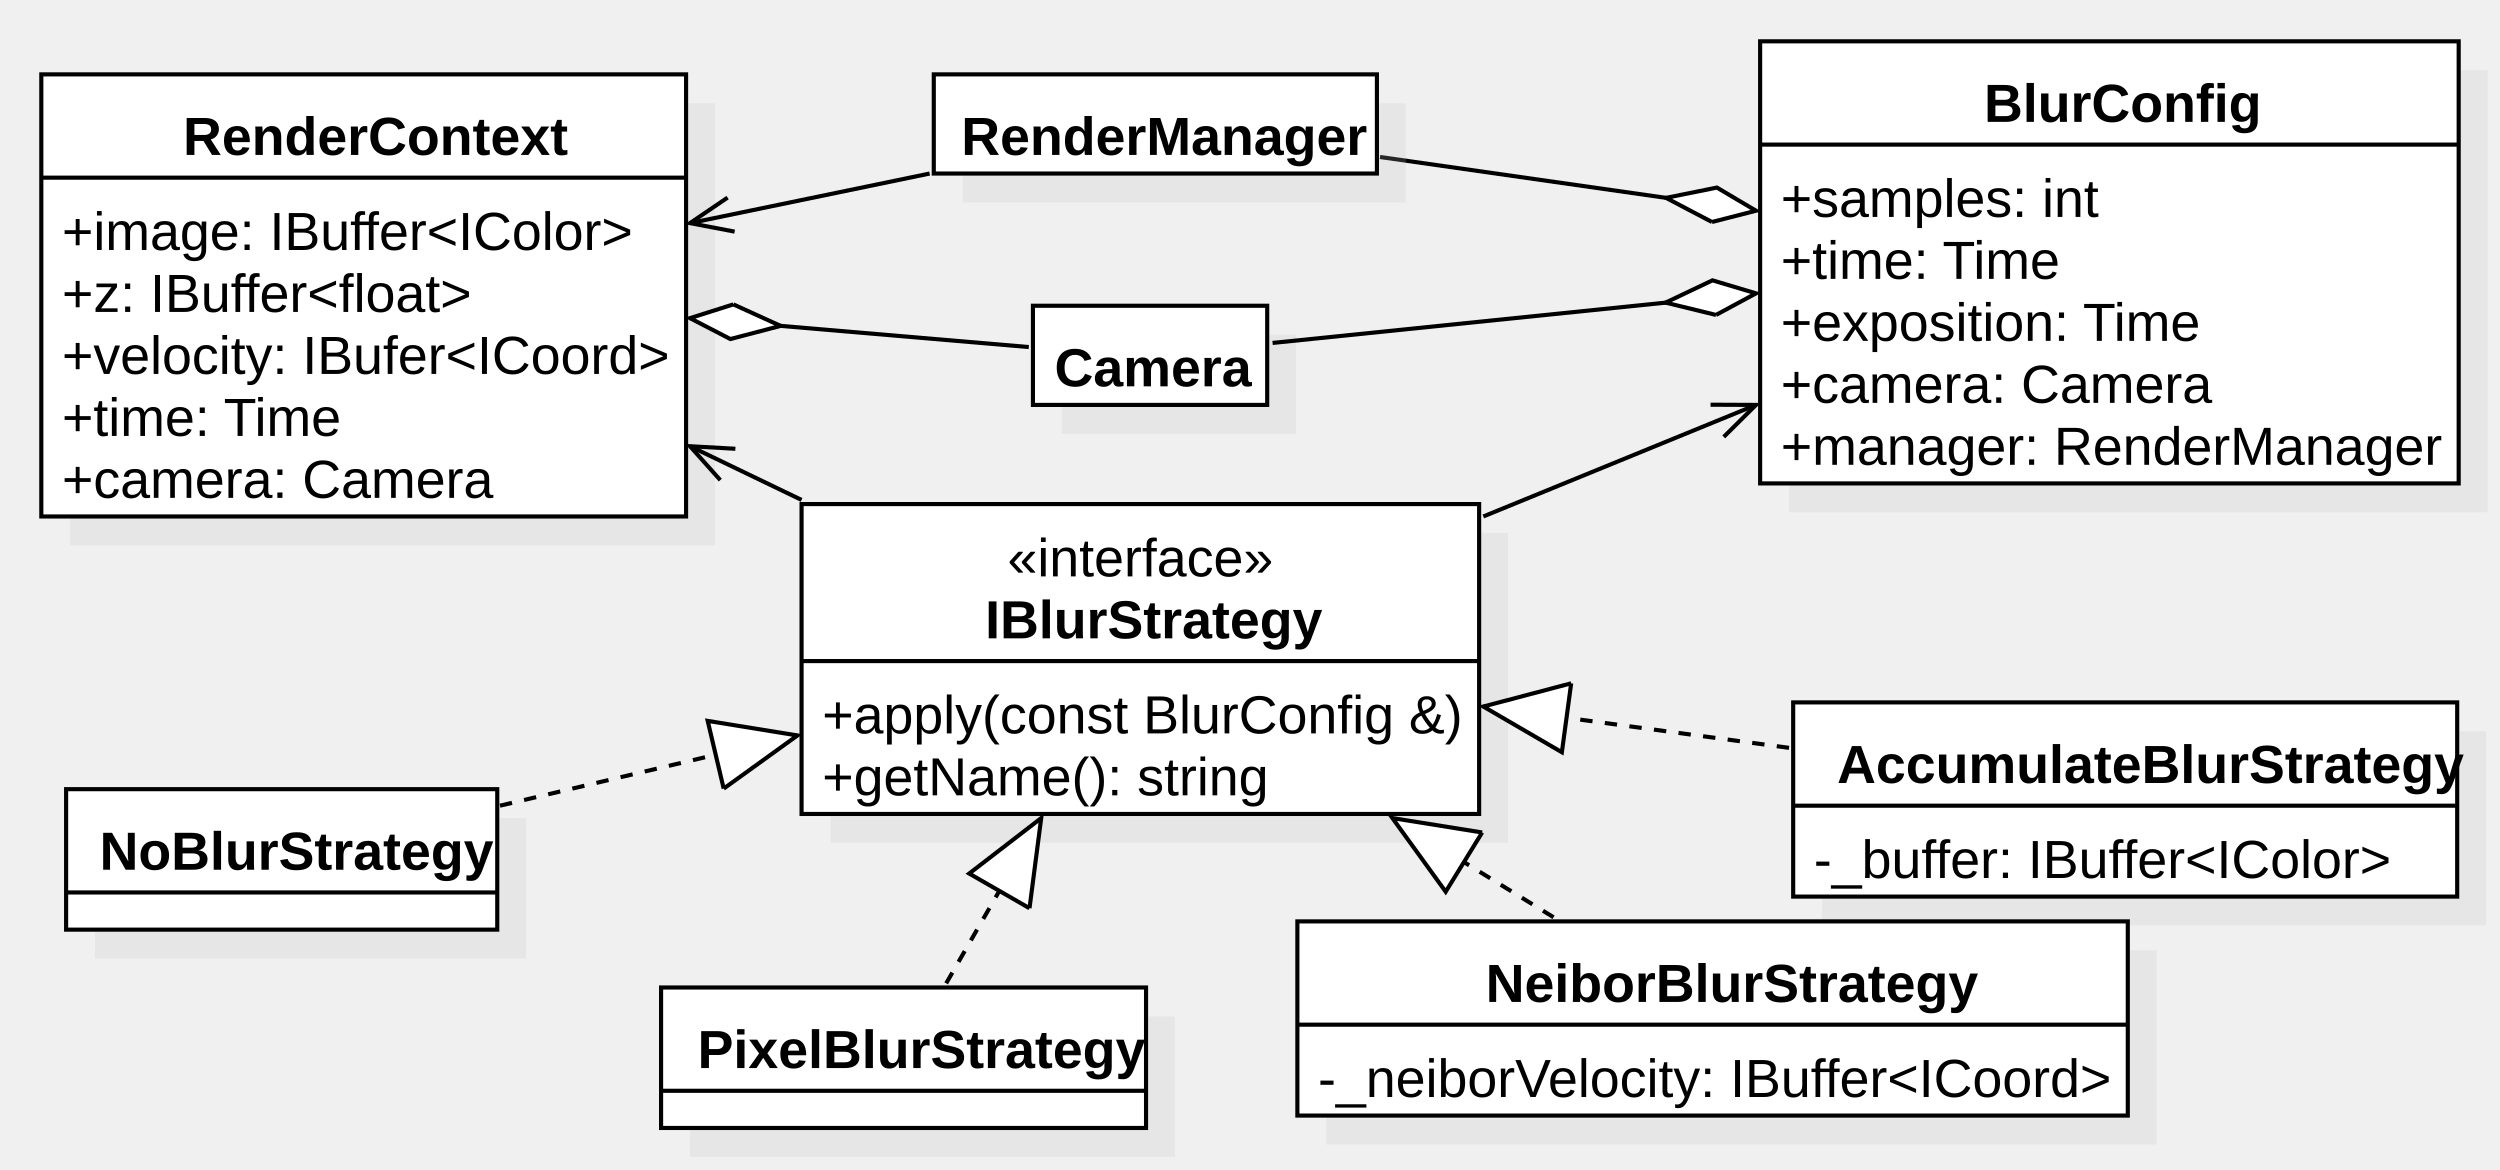
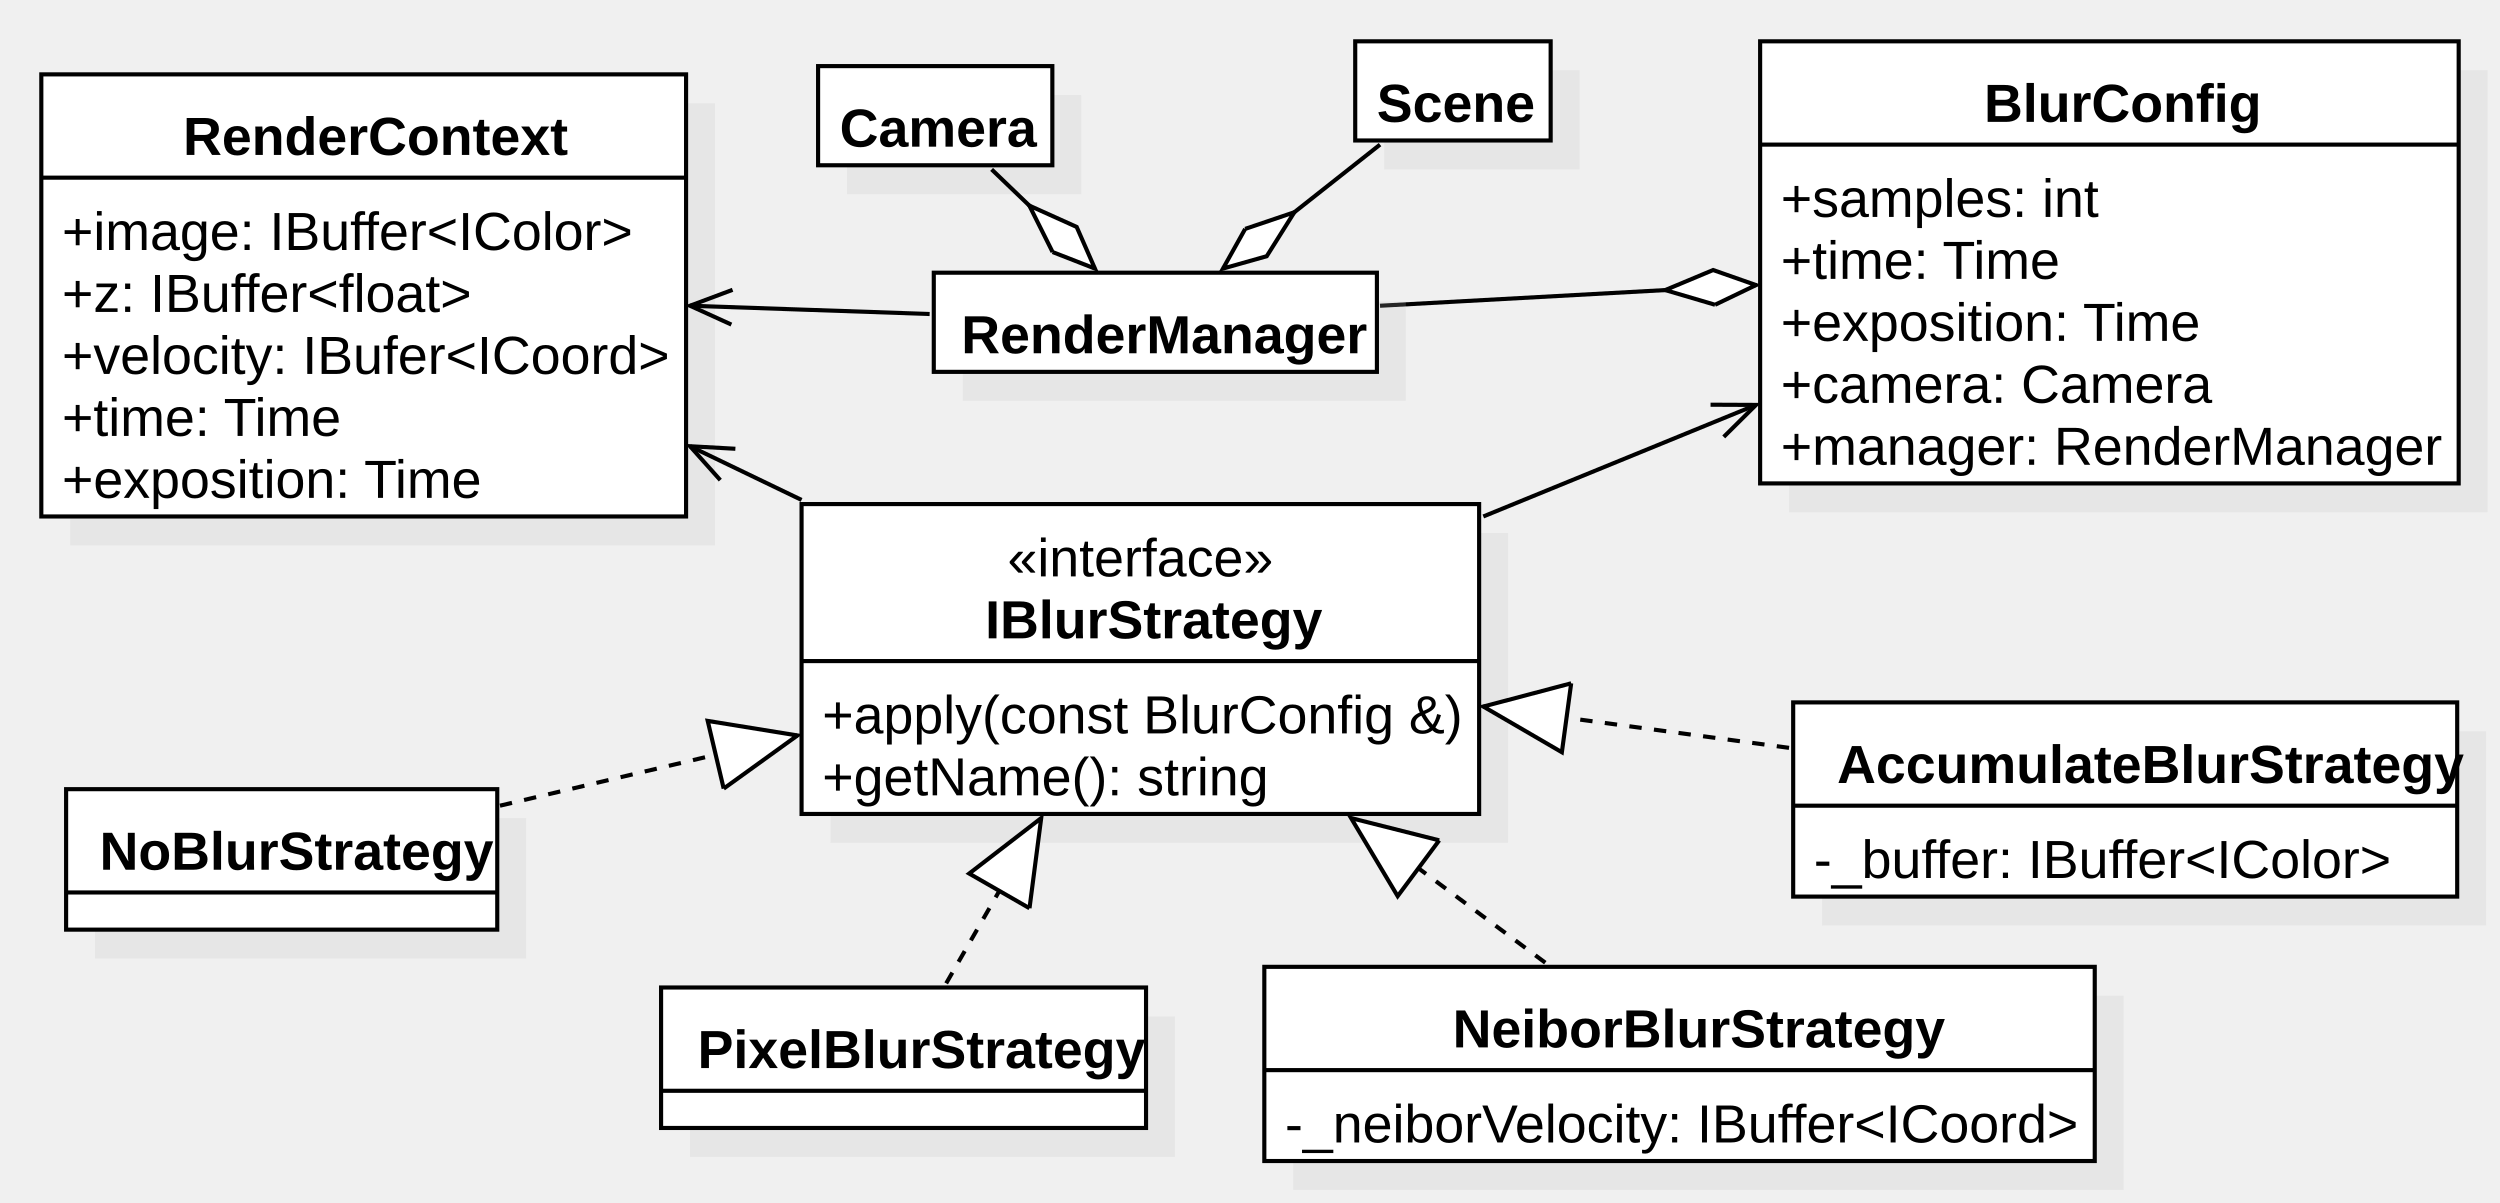
- <svg xmlns="http://www.w3.org/2000/svg" version="1.1" width="605.069" height="283">
+ <svg xmlns="http://www.w3.org/2000/svg" version="1.1" width="605.069" height="291">
  <defs />
  <g>
    <g transform="translate(-54,-62) scale(1,1)">
      <rect fill="#C0C0C0" stroke="none" x="487" y="79" width="169.069" height="107" opacity="0.2" />
    </g>
    <g transform="translate(-54,-62) scale(1,1)">
      <rect fill="#ffffff" stroke="none" x="480" y="72" width="169.069" height="107" />
    </g>
    <g transform="translate(-54,-62) scale(1,1)">
      <path fill="none" stroke="#000000" d="M 480 72 L 649.069 72 L 649.069 179 L 480 179 L 480 72 Z Z" stroke-miterlimit="10" />
    </g>
    <g transform="translate(-54,-62) scale(1,1)">
      <path fill="none" stroke="#000000" d="M 480 97 L 649.069 97" stroke-miterlimit="10" />
    </g>
    <g transform="translate(-54,-62) scale(1,1)">
      <g>
        <path fill="none" stroke="none" />
        <text fill="#000000" stroke="none" font-family="Arial" font-size="13px" font-style="normal" font-weight="bold" text-decoration="none" x="534.186" y="91.5">BlurConfig</text>
      </g>
    </g>
    <g transform="translate(-54,-62) scale(1,1)">
      <g>
        <path fill="none" stroke="none" />
        <text fill="#000000" stroke="none" font-family="Arial" font-size="13px" font-style="normal" font-weight="normal" text-decoration="none" x="485" y="114.5">+samples: int</text>
      </g>
    </g>
    <g transform="translate(-54,-62) scale(1,1)">
      <g>
        <path fill="none" stroke="none" />
        <text fill="#000000" stroke="none" font-family="Arial" font-size="13px" font-style="normal" font-weight="normal" text-decoration="none" x="485" y="129.5">+time: Time</text>
      </g>
    </g>
    <g transform="translate(-54,-62) scale(1,1)">
      <g>
        <path fill="none" stroke="none" />
        <text fill="#000000" stroke="none" font-family="Arial" font-size="13px" font-style="normal" font-weight="normal" text-decoration="none" x="485" y="144.5">+exposition: Time</text>
      </g>
    </g>
    <g transform="translate(-54,-62) scale(1,1)">
      <g>
        <path fill="none" stroke="none" />
        <text fill="#000000" stroke="none" font-family="Arial" font-size="13px" font-style="normal" font-weight="normal" text-decoration="none" x="485" y="159.5">+camera: Camera</text>
      </g>
    </g>
    <g transform="translate(-54,-62) scale(1,1)">
      <g>
        <path fill="none" stroke="none" />
        <text fill="#000000" stroke="none" font-family="Arial" font-size="13px" font-style="normal" font-weight="normal" text-decoration="none" x="485" y="174.5">+manager: RenderManager</text>
      </g>
    </g>
    <g transform="translate(-54,-62) scale(1,1)">
-       <path fill="none" stroke="#000000" d="M 388 100 L 479 113" stroke-miterlimit="10" />
-     </g>
-     <g transform="translate(-54,-62) scale(1,1)">
-       <path fill="#FFFFFF" stroke="none" d="M 468.344 115.73 L 479 113 L 469.535 107.396 L 457.221 109.889" />
-     </g>
-     <g transform="translate(-54,-62) scale(1,1)">
-       <path fill="none" stroke="#000000" d="M 468.344 115.73 L 479 113 L 469.535 107.396 L 457.221 109.889 L 468.344 115.73" stroke-miterlimit="10" />
+       <path fill="none" stroke="#000000" d="M 388 136 L 479 131" stroke-miterlimit="10" />
+     </g>
+     <g transform="translate(-54,-62) scale(1,1)">
+       <path fill="#FFFFFF" stroke="none" d="M 469.084 135.761 L 479 131 L 468.622 127.354 L 457.033 132.207" />
+     </g>
+     <g transform="translate(-54,-62) scale(1,1)">
+       <path fill="none" stroke="#000000" d="M 469.084 135.761 L 479 131 L 468.622 127.354 L 457.033 132.207 L 469.084 135.761" stroke-miterlimit="10" />
    </g>
    <g transform="translate(-54,-62) scale(1,1)">
      <rect fill="#C0C0C0" stroke="none" x="255" y="191" width="163.991" height="75" opacity="0.2" />
    </g>
    <g transform="translate(-54,-62) scale(1,1)">
      <rect fill="#ffffff" stroke="none" x="248" y="184" width="163.991" height="75" />
    </g>
    <g transform="translate(-54,-62) scale(1,1)">
      <path fill="none" stroke="#000000" d="M 248 184 L 411.991 184 L 411.991 259 L 248 259 L 248 184 Z Z" stroke-miterlimit="10" />
    </g>
    <g transform="translate(-54,-62) scale(1,1)">
      <path fill="none" stroke="#000000" d="M 248 222 L 411.991 222" stroke-miterlimit="10" />
    </g>
    <g transform="translate(-54,-62) scale(1,1)">
      <g>
        <path fill="none" stroke="none" />
        <text fill="#000000" stroke="none" font-family="Arial" font-size="13px" font-style="normal" font-weight="normal" text-decoration="none" x="297.835" y="201.5">«interface»</text>
      </g>
    </g>
    <g transform="translate(-54,-62) scale(1,1)">
      <g>
        <path fill="none" stroke="none" />
        <text fill="#000000" stroke="none" font-family="Arial" font-size="13px" font-style="normal" font-weight="bold" text-decoration="none" x="292.424" y="216.5">IBlurStrategy</text>
      </g>
    </g>
    <g transform="translate(-54,-62) scale(1,1)">
      <g>
        <path fill="none" stroke="none" />
        <text fill="#000000" stroke="none" font-family="Arial" font-size="13px" font-style="normal" font-weight="normal" text-decoration="none" x="253" y="239.5">+apply(const BlurConfig &amp;)</text>
      </g>
    </g>
    <g transform="translate(-54,-62) scale(1,1)">
      <g>
        <path fill="none" stroke="none" />
        <text fill="#000000" stroke="none" font-family="Arial" font-size="13px" font-style="normal" font-weight="normal" text-decoration="none" x="253" y="254.5">+getName(): string</text>
      </g>
    </g>
    <g transform="translate(-54,-62) scale(1,1)">
      <path fill="none" stroke="#000000" d="M 413 187 L 479 160" stroke-miterlimit="10" />
    </g>
    <g transform="translate(-54,-62) scale(1,1)">
      <path fill="none" stroke="#000000" d="M 471.188 167.744 L 479 160 L 468 159.952" stroke-miterlimit="10" />
    </g>
    <g transform="translate(-54,-62) scale(1,1)">
      <rect fill="#C0C0C0" stroke="none" x="77" y="260" width="104.348" height="34" opacity="0.2" />
    </g>
    <g transform="translate(-54,-62) scale(1,1)">
      <rect fill="#ffffff" stroke="none" x="70" y="253" width="104.348" height="34" />
    </g>
    <g transform="translate(-54,-62) scale(1,1)">
      <path fill="none" stroke="#000000" d="M 70 253 L 174.348 253 L 174.348 287 L 70 287 L 70 253 Z Z" stroke-miterlimit="10" />
    </g>
    <g transform="translate(-54,-62) scale(1,1)">
      <path fill="none" stroke="#000000" d="M 70 278 L 174.348 278" stroke-miterlimit="10" />
    </g>
    <g transform="translate(-54,-62) scale(1,1)">
      <g>
        <path fill="none" stroke="none" />
        <text fill="#000000" stroke="none" font-family="Arial" font-size="13px" font-style="normal" font-weight="bold" text-decoration="none" x="78.099" y="272.5">NoBlurStrategy</text>
      </g>
    </g>
    <g transform="translate(-54,-62) scale(1,1)">
      <path fill="none" stroke="#000000" d="M 175 257 L 247 240" stroke-miterlimit="10" stroke-dasharray="3" />
    </g>
    <g transform="translate(-54,-62) scale(1,1)">
      <path fill="#FFFFFF" stroke="none" d="M 229.153 252.864 L 247 240 L 225.284 236.477" />
    </g>
    <g transform="translate(-54,-62) scale(1,1)">
      <path fill="none" stroke="#000000" d="M 229.153 252.864 L 247 240 L 225.284 236.477 L 229.153 252.864" stroke-miterlimit="10" />
    </g>
    <g transform="translate(-54,-62) scale(1,1)">
      <rect fill="#C0C0C0" stroke="none" x="221" y="308" width="117.374" height="34" opacity="0.2" />
    </g>
    <g transform="translate(-54,-62) scale(1,1)">
      <rect fill="#ffffff" stroke="none" x="214" y="301" width="117.374" height="34" />
    </g>
    <g transform="translate(-54,-62) scale(1,1)">
      <path fill="none" stroke="#000000" d="M 214 301 L 331.374 301 L 331.374 335 L 214 335 L 214 301 Z Z" stroke-miterlimit="10" />
    </g>
    <g transform="translate(-54,-62) scale(1,1)">
      <path fill="none" stroke="#000000" d="M 214 326 L 331.374 326" stroke-miterlimit="10" />
    </g>
    <g transform="translate(-54,-62) scale(1,1)">
      <g>
        <path fill="none" stroke="none" />
        <text fill="#000000" stroke="none" font-family="Arial" font-size="13px" font-style="normal" font-weight="bold" text-decoration="none" x="222.832" y="320.5">PixelBlurStrategy</text>
      </g>
    </g>
    <g transform="translate(-54,-62) scale(1,1)">
      <path fill="none" stroke="#000000" d="M 283 300 L 306 260" stroke-miterlimit="10" stroke-dasharray="3" />
    </g>
    <g transform="translate(-54,-62) scale(1,1)">
      <path fill="#FFFFFF" stroke="none" d="M 303.167 281.817 L 306 260 L 288.57 273.424" />
    </g>
    <g transform="translate(-54,-62) scale(1,1)">
      <path fill="none" stroke="#000000" d="M 303.167 281.817 L 306 260 L 288.57 273.424 L 303.167 281.817" stroke-miterlimit="10" />
    </g>
    <g transform="translate(-54,-62) scale(1,1)">
      <rect fill="#C0C0C0" stroke="none" x="495" y="239" width="160.709" height="47" opacity="0.2" />
    </g>
    <g transform="translate(-54,-62) scale(1,1)">
      <rect fill="#ffffff" stroke="none" x="488" y="232" width="160.709" height="47" />
    </g>
    <g transform="translate(-54,-62) scale(1,1)">
      <path fill="none" stroke="#000000" d="M 488 232 L 648.709 232 L 648.709 279 L 488 279 L 488 232 Z Z" stroke-miterlimit="10" />
    </g>
    <g transform="translate(-54,-62) scale(1,1)">
      <path fill="none" stroke="#000000" d="M 488 257 L 648.709 257" stroke-miterlimit="10" />
    </g>
    <g transform="translate(-54,-62) scale(1,1)">
      <g>
        <path fill="none" stroke="none" />
        <text fill="#000000" stroke="none" font-family="Arial" font-size="13px" font-style="normal" font-weight="bold" text-decoration="none" x="498.629" y="251.5">AccumulateBlurStrategy</text>
      </g>
    </g>
    <g transform="translate(-54,-62) scale(1,1)">
      <g>
        <path fill="none" stroke="none" />
        <text fill="#000000" stroke="none" font-family="Arial" font-size="13px" font-style="normal" font-weight="normal" text-decoration="none" x="493" y="274.5">-_buffer: IBuffer&lt;IColor&gt;</text>
      </g>
    </g>
    <g transform="translate(-54,-62) scale(1,1)">
      <path fill="none" stroke="#000000" d="M 487 243 L 413 233" stroke-miterlimit="10" stroke-dasharray="3" />
    </g>
    <g transform="translate(-54,-62) scale(1,1)">
      <path fill="#FFFFFF" stroke="none" d="M 434.27 227.379 L 413 233 L 432.015 244.065" />
    </g>
    <g transform="translate(-54,-62) scale(1,1)">
      <path fill="none" stroke="#000000" d="M 434.27 227.379 L 413 233 L 432.015 244.065 L 434.27 227.379" stroke-miterlimit="10" />
    </g>
    <g transform="translate(-54,-62) scale(1,1)">
-       <rect fill="#C0C0C0" stroke="none" x="375" y="292" width="200.985" height="47" opacity="0.2" />
-     </g>
-     <g transform="translate(-54,-62) scale(1,1)">
-       <rect fill="#ffffff" stroke="none" x="368" y="285" width="200.985" height="47" />
-     </g>
-     <g transform="translate(-54,-62) scale(1,1)">
-       <path fill="none" stroke="#000000" d="M 368 285 L 568.985 285 L 568.985 332 L 368 332 L 368 285 Z Z" stroke-miterlimit="10" />
-     </g>
-     <g transform="translate(-54,-62) scale(1,1)">
-       <path fill="none" stroke="#000000" d="M 368 310 L 568.985 310" stroke-miterlimit="10" />
-     </g>
-     <g transform="translate(-54,-62) scale(1,1)">
-       <g>
-         <path fill="none" stroke="none" />
-         <text fill="#000000" stroke="none" font-family="Arial" font-size="13px" font-style="normal" font-weight="bold" text-decoration="none" x="413.579" y="304.5">NeiborBlurStrategy</text>
-       </g>
-     </g>
-     <g transform="translate(-54,-62) scale(1,1)">
-       <g>
-         <path fill="none" stroke="none" />
-         <text fill="#000000" stroke="none" font-family="Arial" font-size="13px" font-style="normal" font-weight="normal" text-decoration="none" x="373" y="327.5">-_neiborVelocity: IBuffer&lt;ICoord&gt;</text>
-       </g>
-     </g>
-     <g transform="translate(-54,-62) scale(1,1)">
-       <path fill="none" stroke="#000000" d="M 430 284 L 391 260" stroke-miterlimit="10" stroke-dasharray="3" />
-     </g>
-     <g transform="translate(-54,-62) scale(1,1)">
-       <path fill="#FFFFFF" stroke="none" d="M 412.723 263.482 L 391 260 L 403.898 277.823" />
-     </g>
-     <g transform="translate(-54,-62) scale(1,1)">
-       <path fill="none" stroke="#000000" d="M 412.723 263.482 L 391 260 L 403.898 277.823 L 412.723 263.482" stroke-miterlimit="10" />
-     </g>
-     <g transform="translate(-54,-62) scale(1,1)">
-       <rect fill="#C0C0C0" stroke="none" x="311" y="143" width="56.696" height="24" opacity="0.2" />
-     </g>
-     <g transform="translate(-54,-62) scale(1,1)">
-       <rect fill="#ffffff" stroke="none" x="304" y="136" width="56.696" height="24" />
-     </g>
-     <g transform="translate(-54,-62) scale(1,1)">
-       <path fill="none" stroke="#000000" d="M 304 136 L 360.696 136 L 360.696 160 L 304 160 L 304 136 Z Z" stroke-miterlimit="10" />
-     </g>
-     <g transform="translate(-54,-62) scale(1,1)">
-       <g>
-         <path fill="none" stroke="none" />
-         <text fill="#000000" stroke="none" font-family="Arial" font-size="13px" font-style="normal" font-weight="bold" text-decoration="none" x="309.23" y="155.5">Camera</text>
-       </g>
-     </g>
-     <g transform="translate(-54,-62) scale(1,1)">
-       <path fill="none" stroke="#000000" d="M 362 145 L 479 133" stroke-miterlimit="10" />
-     </g>
-     <g transform="translate(-54,-62) scale(1,1)">
-       <path fill="#FFFFFF" stroke="none" d="M 469.32 138.224 L 479 133 L 468.461 129.849 L 457.115 135.245" />
-     </g>
-     <g transform="translate(-54,-62) scale(1,1)">
-       <path fill="none" stroke="#000000" d="M 469.32 138.224 L 479 133 L 468.461 129.849 L 457.115 135.245 L 469.32 138.224" stroke-miterlimit="10" />
-     </g>
-     <g transform="translate(-54,-62) scale(1,1)">
-       <rect fill="#C0C0C0" stroke="none" x="287" y="87" width="107.249" height="24" opacity="0.2" />
-     </g>
-     <g transform="translate(-54,-62) scale(1,1)">
-       <rect fill="#ffffff" stroke="none" x="280" y="80" width="107.249" height="24" />
-     </g>
-     <g transform="translate(-54,-62) scale(1,1)">
-       <path fill="none" stroke="#000000" d="M 280 80 L 387.249 80 L 387.249 104 L 280 104 L 280 80 Z Z" stroke-miterlimit="10" />
-     </g>
-     <g transform="translate(-54,-62) scale(1,1)">
-       <g>
-         <path fill="none" stroke="none" />
-         <text fill="#000000" stroke="none" font-family="Arial" font-size="13px" font-style="normal" font-weight="bold" text-decoration="none" x="286.652" y="99.5">RenderManager</text>
+       <rect fill="#C0C0C0" stroke="none" x="367" y="303" width="200.985" height="47" opacity="0.2" />
+     </g>
+     <g transform="translate(-54,-62) scale(1,1)">
+       <rect fill="#ffffff" stroke="none" x="360" y="296" width="200.985" height="47" />
+     </g>
+     <g transform="translate(-54,-62) scale(1,1)">
+       <path fill="none" stroke="#000000" d="M 360 296 L 560.985 296 L 560.985 343 L 360 343 L 360 296 Z Z" stroke-miterlimit="10" />
+     </g>
+     <g transform="translate(-54,-62) scale(1,1)">
+       <path fill="none" stroke="#000000" d="M 360 321 L 560.985 321" stroke-miterlimit="10" />
+     </g>
+     <g transform="translate(-54,-62) scale(1,1)">
+       <g>
+         <path fill="none" stroke="none" />
+         <text fill="#000000" stroke="none" font-family="Arial" font-size="13px" font-style="normal" font-weight="bold" text-decoration="none" x="405.579" y="315.5">NeiborBlurStrategy</text>
+       </g>
+     </g>
+     <g transform="translate(-54,-62) scale(1,1)">
+       <g>
+         <path fill="none" stroke="none" />
+         <text fill="#000000" stroke="none" font-family="Arial" font-size="13px" font-style="normal" font-weight="normal" text-decoration="none" x="365" y="338.5">-_neiborVelocity: IBuffer&lt;ICoord&gt;</text>
+       </g>
+     </g>
+     <g transform="translate(-54,-62) scale(1,1)">
+       <path fill="none" stroke="#000000" d="M 428 295 L 381 260" stroke-miterlimit="10" stroke-dasharray="3" />
+     </g>
+     <g transform="translate(-54,-62) scale(1,1)">
+       <path fill="#FFFFFF" stroke="none" d="M 402.33 265.387 L 381 260 L 392.273 278.892" />
+     </g>
+     <g transform="translate(-54,-62) scale(1,1)">
+       <path fill="none" stroke="#000000" d="M 402.33 265.387 L 381 260 L 392.273 278.892 L 402.33 265.387" stroke-miterlimit="10" />
+     </g>
+     <g transform="translate(-54,-62) scale(1,1)">
+       <rect fill="#C0C0C0" stroke="none" x="287" y="135" width="107.249" height="24" opacity="0.2" />
+     </g>
+     <g transform="translate(-54,-62) scale(1,1)">
+       <rect fill="#ffffff" stroke="none" x="280" y="128" width="107.249" height="24" />
+     </g>
+     <g transform="translate(-54,-62) scale(1,1)">
+       <path fill="none" stroke="#000000" d="M 280 128 L 387.249 128 L 387.249 152 L 280 152 L 280 128 Z Z" stroke-miterlimit="10" />
+     </g>
+     <g transform="translate(-54,-62) scale(1,1)">
+       <g>
+         <path fill="none" stroke="none" />
+         <text fill="#000000" stroke="none" font-family="Arial" font-size="13px" font-style="normal" font-weight="bold" text-decoration="none" x="286.652" y="147.5">RenderManager</text>
      </g>
    </g>
    <g transform="translate(-54,-62) scale(1,1)">
      <rect fill="#C0C0C0" stroke="none" x="71" y="87" width="156.05" height="107" opacity="0.2" />
    </g>
    <g transform="translate(-54,-62) scale(1,1)">
      <rect fill="#ffffff" stroke="none" x="64" y="80" width="156.05" height="107" />
    </g>
    <g transform="translate(-54,-62) scale(1,1)">
      <path fill="none" stroke="#000000" d="M 64 80 L 220.05 80 L 220.05 187 L 64 187 L 64 80 Z Z" stroke-miterlimit="10" />
    </g>
    <g transform="translate(-54,-62) scale(1,1)">
      <path fill="none" stroke="#000000" d="M 64 105 L 220.05 105" stroke-miterlimit="10" />
    </g>
    <g transform="translate(-54,-62) scale(1,1)">
      <g>
        <path fill="none" stroke="none" />
        <text fill="#000000" stroke="none" font-family="Arial" font-size="13px" font-style="normal" font-weight="bold" text-decoration="none" x="98.305" y="99.5">RenderContext</text>
      </g>
    </g>
    <g transform="translate(-54,-62) scale(1,1)">
      <g>
        <path fill="none" stroke="none" />
        <text fill="#000000" stroke="none" font-family="Arial" font-size="13px" font-style="normal" font-weight="normal" text-decoration="none" x="69" y="122.5">+image: IBuffer&lt;IColor&gt;</text>
      </g>
    </g>
    <g transform="translate(-54,-62) scale(1,1)">
      <g>
        <path fill="none" stroke="none" />
        <text fill="#000000" stroke="none" font-family="Arial" font-size="13px" font-style="normal" font-weight="normal" text-decoration="none" x="69" y="137.5">+z: IBuffer&lt;float&gt;</text>
      </g>
    </g>
    <g transform="translate(-54,-62) scale(1,1)">
      <g>
        <path fill="none" stroke="none" />
        <text fill="#000000" stroke="none" font-family="Arial" font-size="13px" font-style="normal" font-weight="normal" text-decoration="none" x="69" y="152.5">+velocity: IBufer&lt;ICoord&gt;</text>
      </g>
    </g>
    <g transform="translate(-54,-62) scale(1,1)">
      <g>
        <path fill="none" stroke="none" />
        <text fill="#000000" stroke="none" font-family="Arial" font-size="13px" font-style="normal" font-weight="normal" text-decoration="none" x="69" y="167.5">+time: Time</text>
      </g>
    </g>
    <g transform="translate(-54,-62) scale(1,1)">
      <g>
        <path fill="none" stroke="none" />
-         <text fill="#000000" stroke="none" font-family="Arial" font-size="13px" font-style="normal" font-weight="normal" text-decoration="none" x="69" y="182.5">+camera: Camera</text>
-       </g>
-     </g>
-     <g transform="translate(-54,-62) scale(1,1)">
-       <path fill="none" stroke="#000000" d="M 303 146 L 221 139" stroke-miterlimit="10" />
-     </g>
-     <g transform="translate(-54,-62) scale(1,1)">
-       <path fill="#FFFFFF" stroke="none" d="M 231.484 135.67 L 221 139 L 230.768 144.059 L 242.92 140.871" />
-     </g>
-     <g transform="translate(-54,-62) scale(1,1)">
-       <path fill="none" stroke="#000000" d="M 231.484 135.67 L 221 139 L 230.768 144.059 L 242.92 140.871 L 231.484 135.67" stroke-miterlimit="10" />
-     </g>
-     <g transform="translate(-54,-62) scale(1,1)">
-       <path fill="none" stroke="#000000" d="M 279 104 L 221 116" stroke-miterlimit="10" />
-     </g>
-     <g transform="translate(-54,-62) scale(1,1)">
-       <path fill="none" stroke="#000000" d="M 230.099 109.819 L 221 116 L 231.805 118.063" stroke-miterlimit="10" />
+         <text fill="#000000" stroke="none" font-family="Arial" font-size="13px" font-style="normal" font-weight="normal" text-decoration="none" x="69" y="182.5">+exposition: Time</text>
+       </g>
+     </g>
+     <g transform="translate(-54,-62) scale(1,1)">
+       <path fill="none" stroke="#000000" d="M 279 138 L 221 136" stroke-miterlimit="10" />
+     </g>
+     <g transform="translate(-54,-62) scale(1,1)">
+       <path fill="none" stroke="#000000" d="M 231.302 132.143 L 221 136 L 231.012 140.557" stroke-miterlimit="10" />
    </g>
    <g transform="translate(-54,-62) scale(1,1)">
      <path fill="none" stroke="#000000" d="M 248 183 L 221 170" stroke-miterlimit="10" />
    </g>
    <g transform="translate(-54,-62) scale(1,1)">
      <path fill="none" stroke="#000000" d="M 231.983 170.616 L 221 170 L 228.33 178.202" stroke-miterlimit="10" />
+     </g>
+     <g transform="translate(-54,-62) scale(1,1)">
+       <rect fill="#C0C0C0" stroke="none" x="259" y="85" width="56.696" height="24" opacity="0.2" />
+     </g>
+     <g transform="translate(-54,-62) scale(1,1)">
+       <rect fill="#ffffff" stroke="none" x="252" y="78" width="56.696" height="24" />
+     </g>
+     <g transform="translate(-54,-62) scale(1,1)">
+       <path fill="none" stroke="#000000" d="M 252 78 L 308.696 78 L 308.696 102 L 252 102 L 252 78 Z Z" stroke-miterlimit="10" />
+     </g>
+     <g transform="translate(-54,-62) scale(1,1)">
+       <g>
+         <path fill="none" stroke="none" />
+         <text fill="#000000" stroke="none" font-family="Arial" font-size="13px" font-style="normal" font-weight="bold" text-decoration="none" x="257.23" y="97.5">Camera</text>
+       </g>
+     </g>
+     <g transform="translate(-54,-62) scale(1,1)">
+       <path fill="none" stroke="#000000" d="M 294 103 L 319 127" stroke-miterlimit="10" />
+     </g>
+     <g transform="translate(-54,-62) scale(1,1)">
+       <path fill="#FFFFFF" stroke="none" d="M 308.754 122.999 L 319 127 L 314.584 116.925 L 303.129 111.764" />
+     </g>
+     <g transform="translate(-54,-62) scale(1,1)">
+       <path fill="none" stroke="#000000" d="M 308.754 122.999 L 319 127 L 314.584 116.925 L 303.129 111.764 L 308.754 122.999" stroke-miterlimit="10" />
+     </g>
+     <g transform="translate(-54,-62) scale(1,1)">
+       <rect fill="#C0C0C0" stroke="none" x="389" y="79" width="47.302" height="24" opacity="0.2" />
+     </g>
+     <g transform="translate(-54,-62) scale(1,1)">
+       <rect fill="#ffffff" stroke="none" x="382" y="72" width="47.302" height="24" />
+     </g>
+     <g transform="translate(-54,-62) scale(1,1)">
+       <path fill="none" stroke="#000000" d="M 382 72 L 429.302 72 L 429.302 96 L 382 96 L 382 72 Z Z" stroke-miterlimit="10" />
+     </g>
+     <g transform="translate(-54,-62) scale(1,1)">
+       <g>
+         <path fill="none" stroke="none" />
+         <text fill="#000000" stroke="none" font-family="Arial" font-size="13px" font-style="normal" font-weight="bold" text-decoration="none" x="387.22" y="91.5">Scene</text>
+       </g>
+     </g>
+     <g transform="translate(-54,-62) scale(1,1)">
+       <path fill="none" stroke="#000000" d="M 388 97 L 350 127" stroke-miterlimit="10" />
+     </g>
+     <g transform="translate(-54,-62) scale(1,1)">
+       <path fill="#FFFFFF" stroke="none" d="M 355.368 117.399 L 350 127 L 360.585 124.007 L 367.267 113.368" />
+     </g>
+     <g transform="translate(-54,-62) scale(1,1)">
+       <path fill="none" stroke="#000000" d="M 355.368 117.399 L 350 127 L 360.585 124.007 L 367.267 113.368 L 355.368 117.399" stroke-miterlimit="10" />
    </g>
  </g>
</svg>
